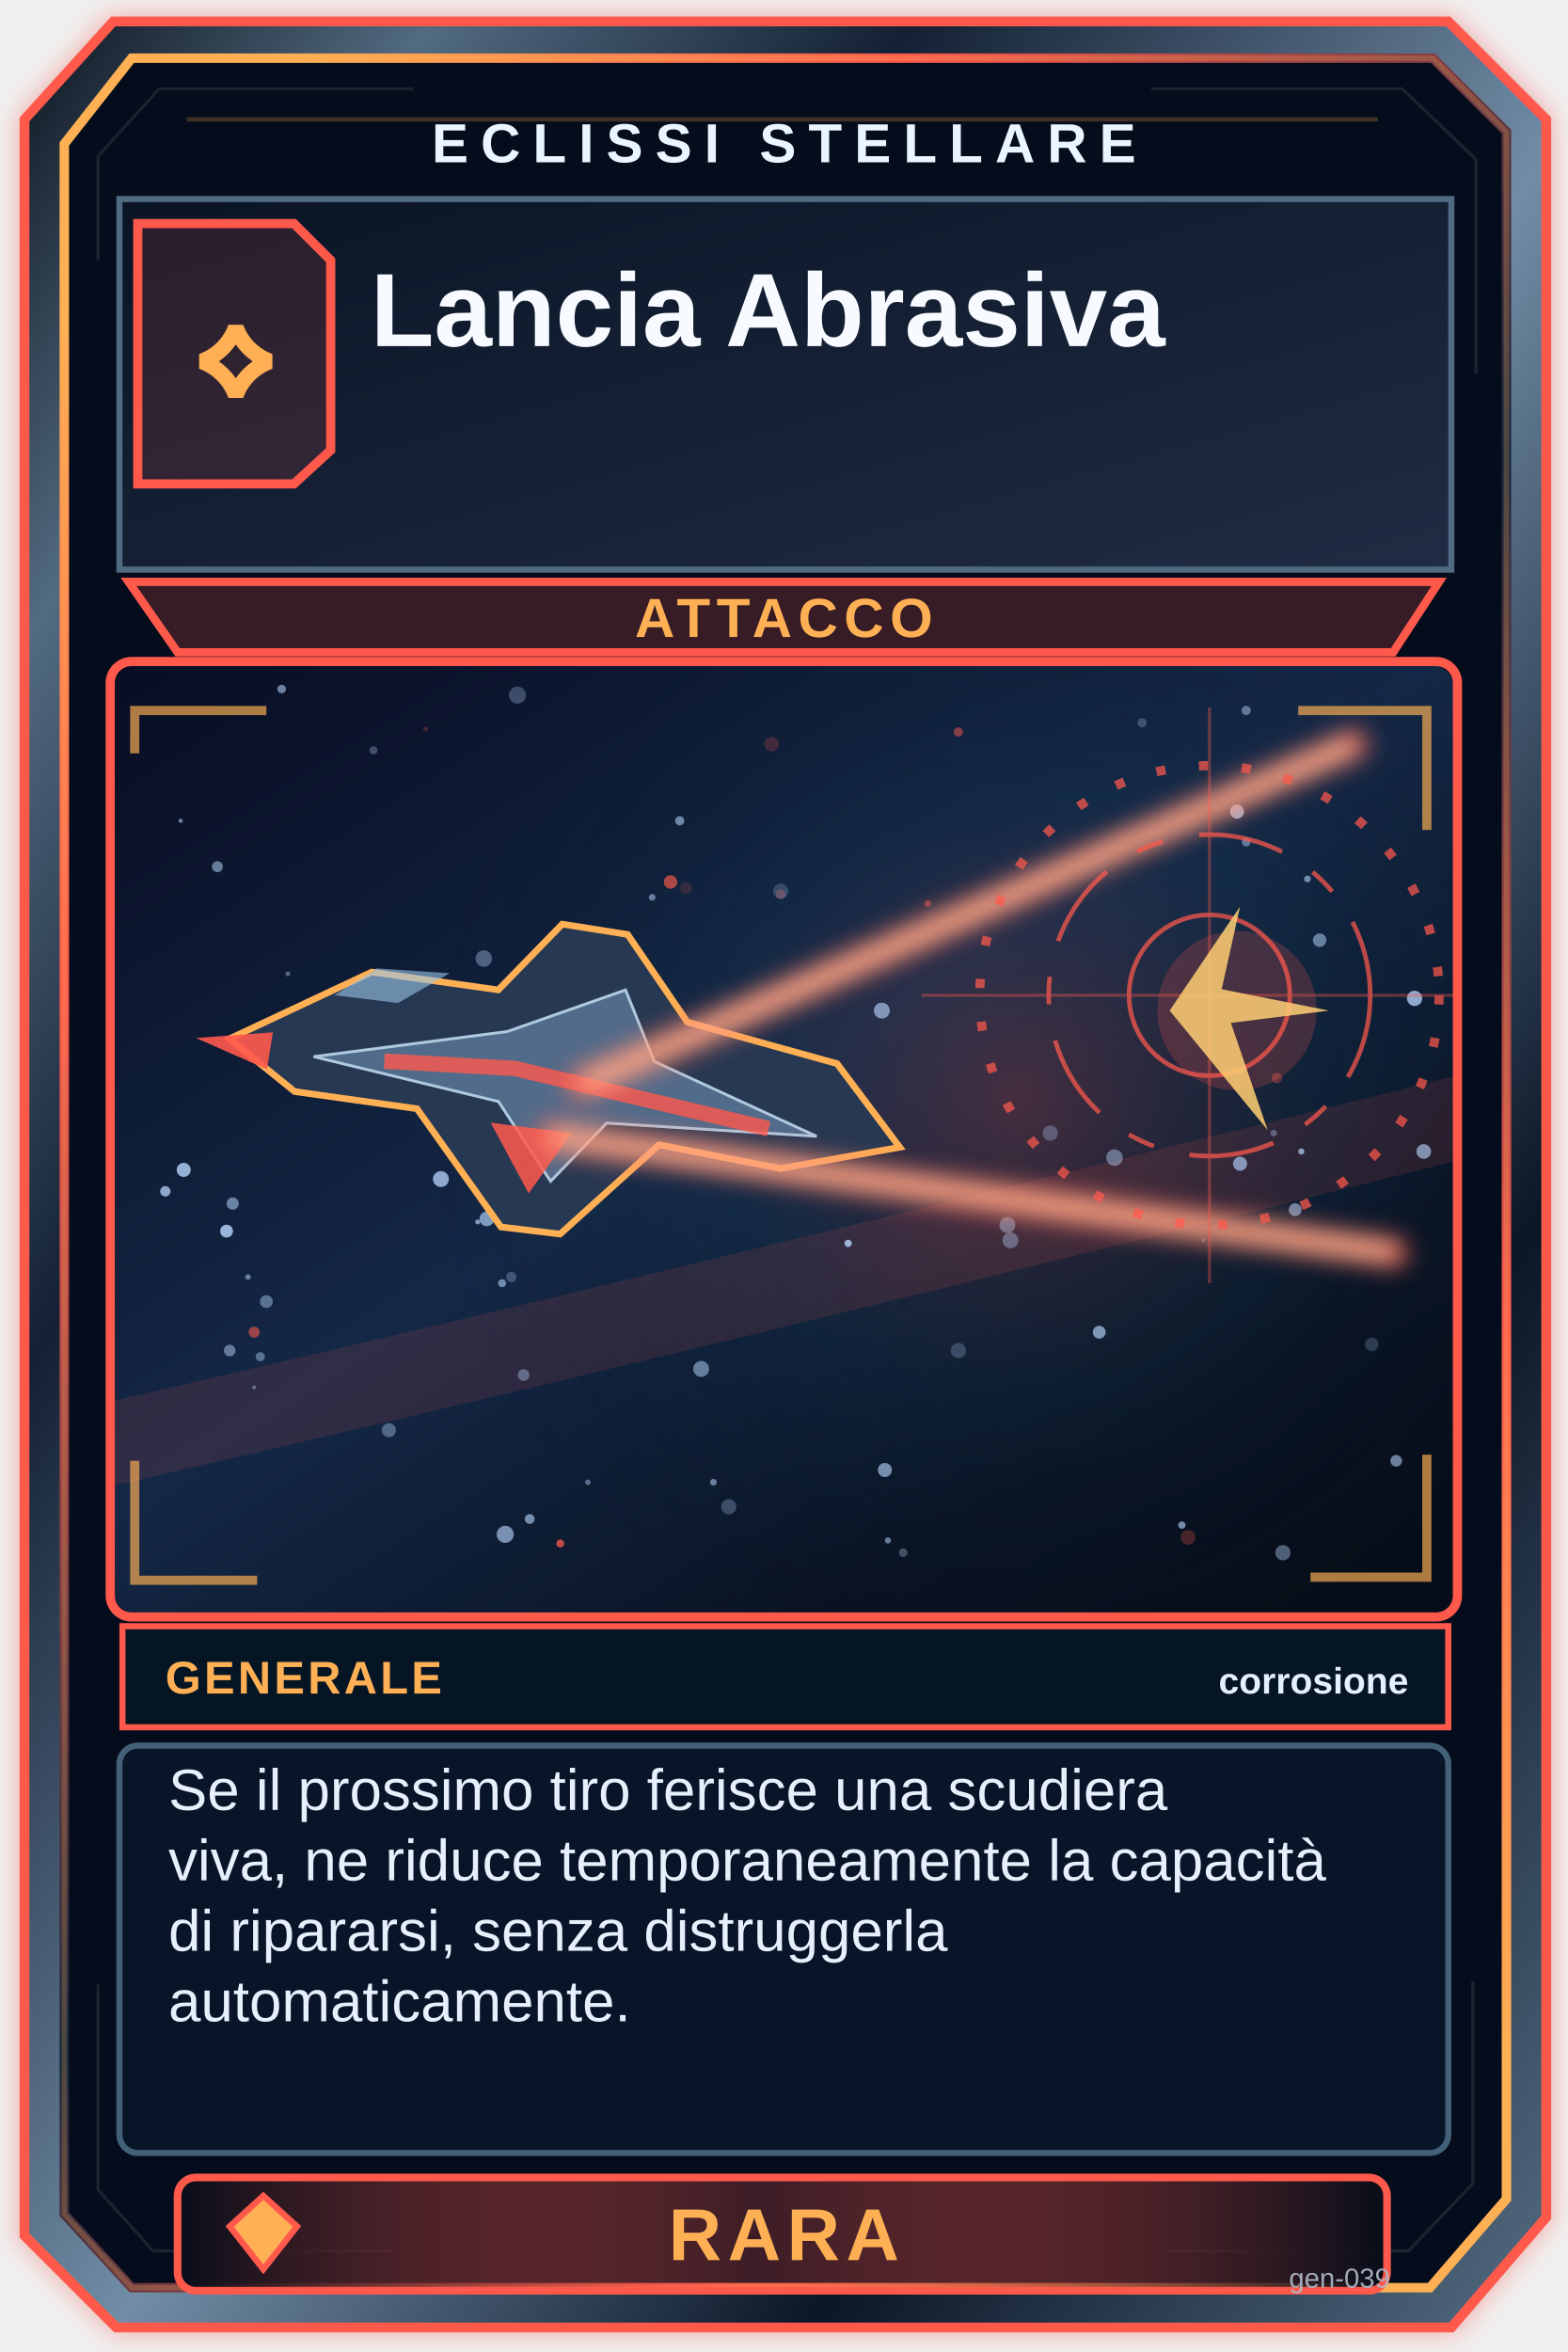
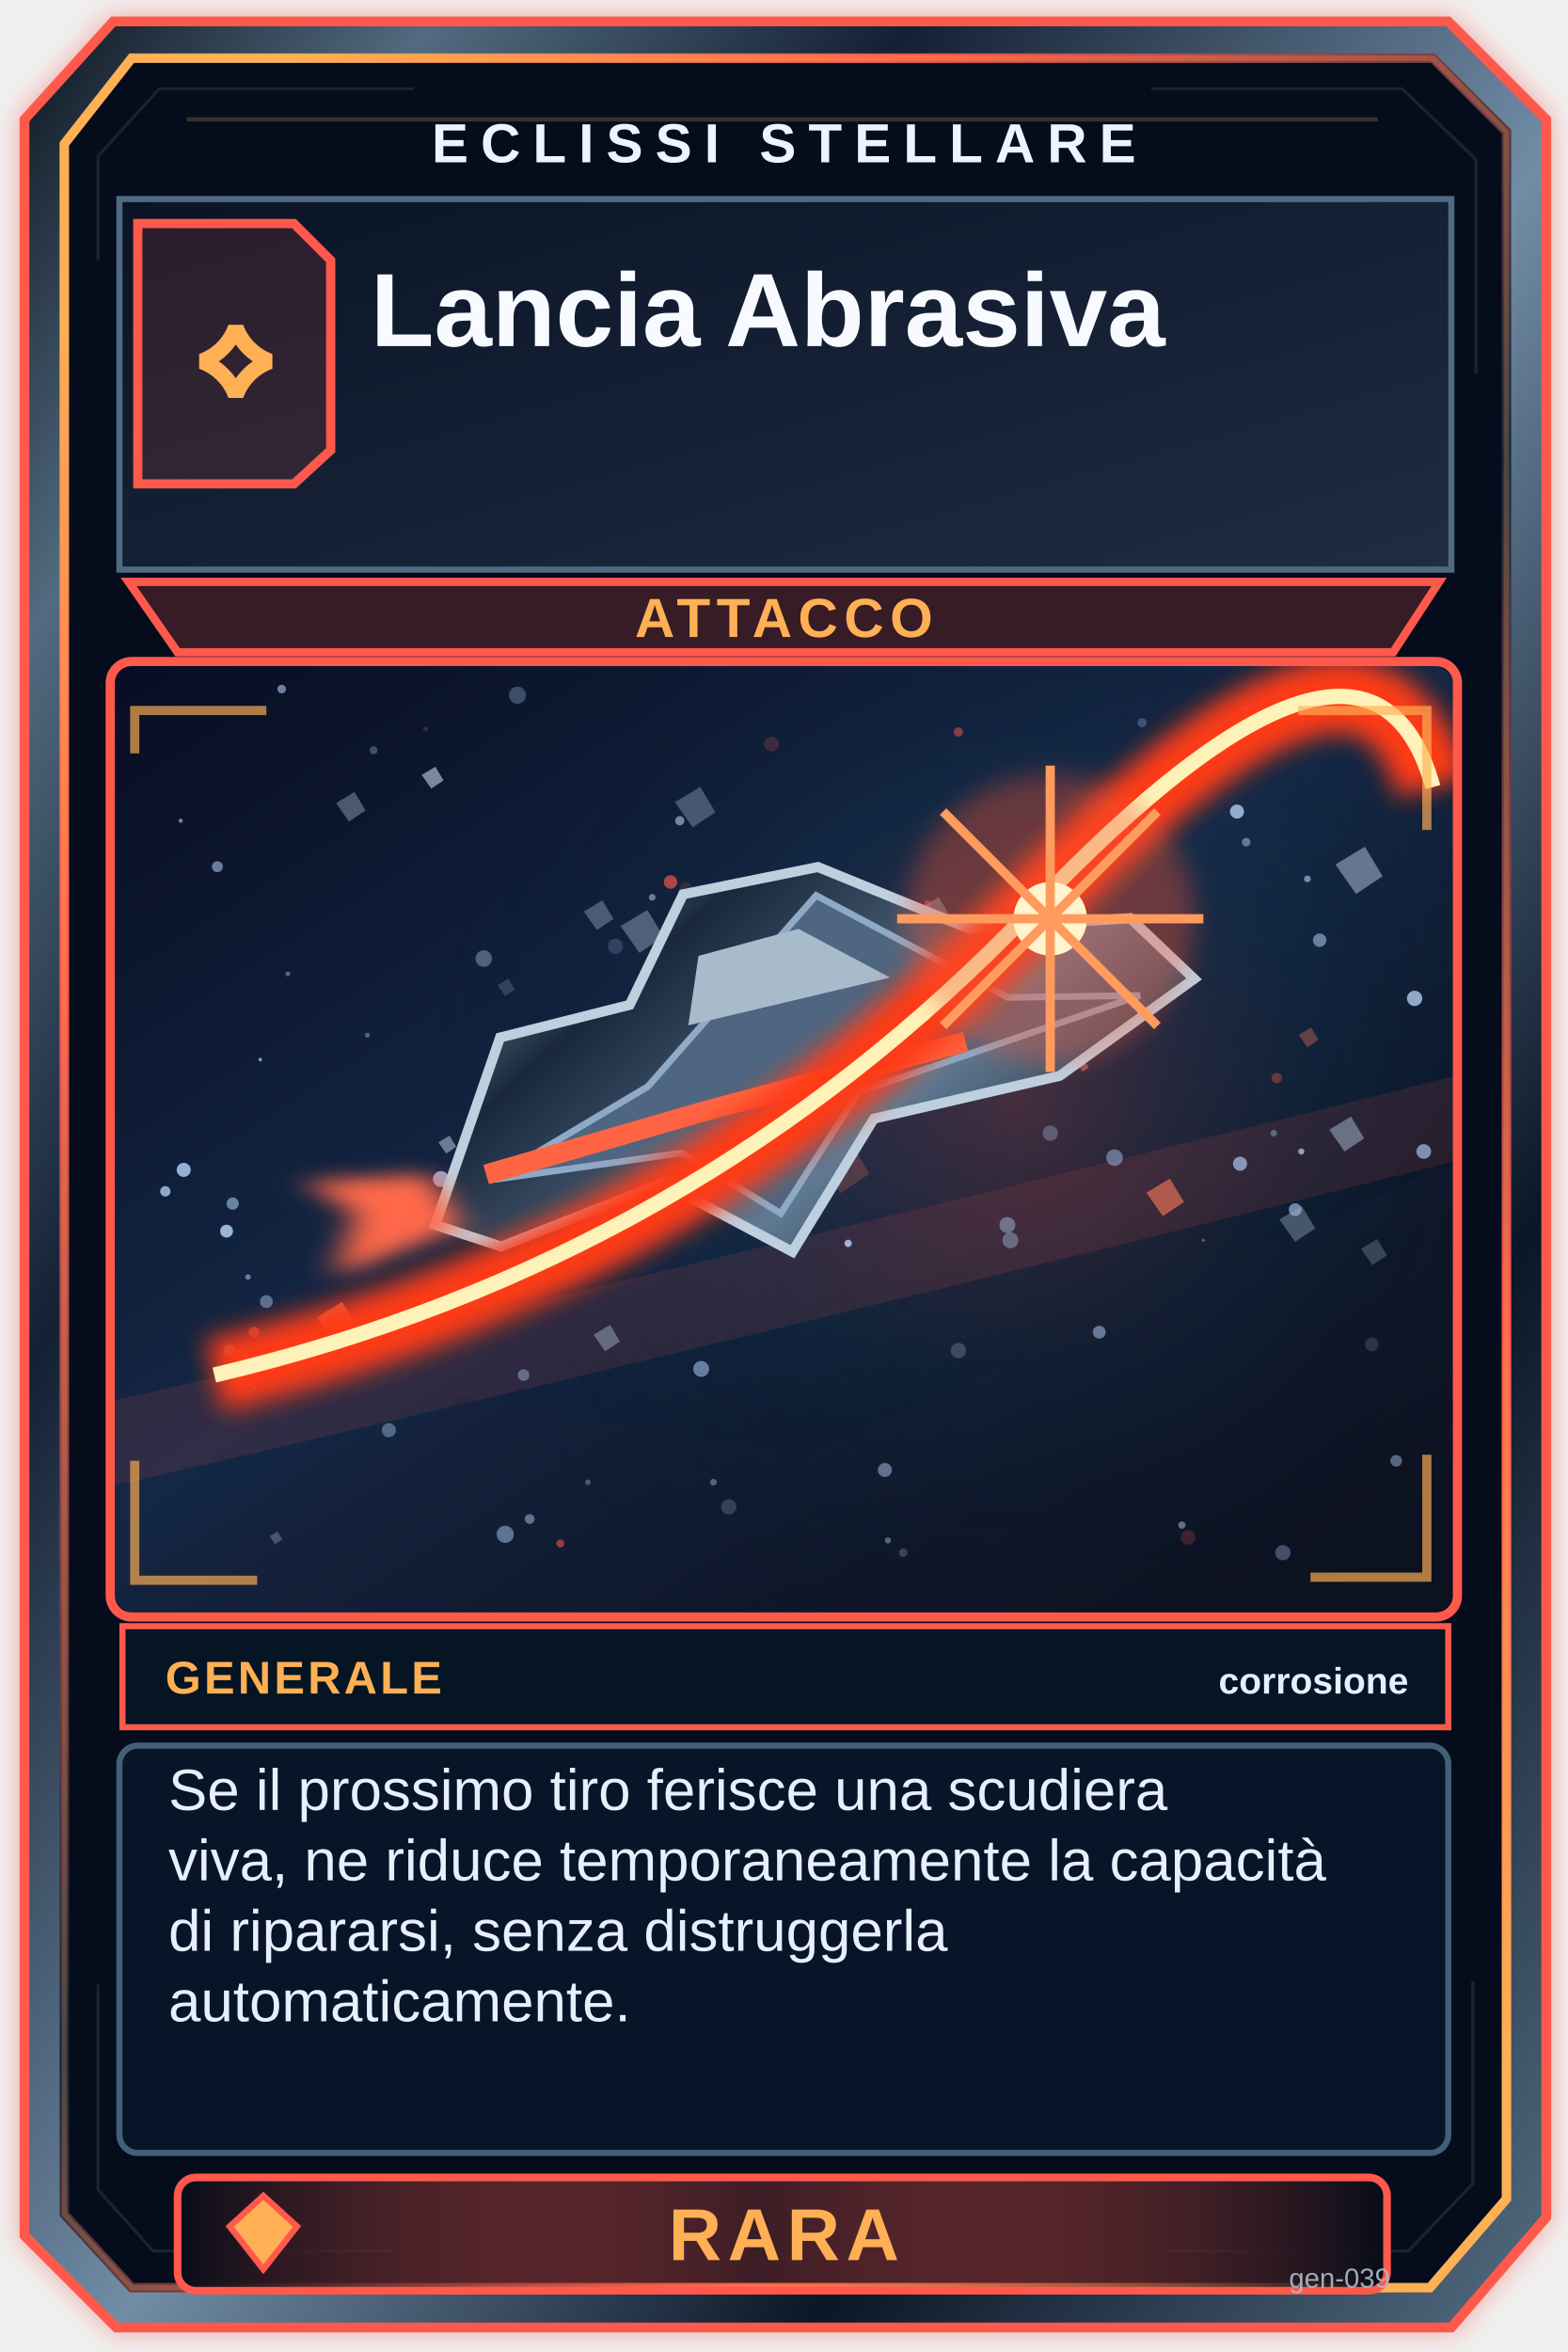
<svg xmlns="http://www.w3.org/2000/svg" width="512" height="768" viewBox="0 0 512 768" role="img" aria-label="Lancia Abrasiva · ATTACCO · RARA">
  <defs>
    <linearGradient id="metal" x1="0" y1="0" x2="1" y2="1">
      <stop stop-color="#101824" />
      <stop offset=".13" stop-color="#526b80" />
      <stop offset=".29" stop-color="#142033" />
      <stop offset=".53" stop-color="#718da6" />
      <stop offset=".76" stop-color="#0b1627" />
      <stop offset="1" stop-color="#526b80" />
    </linearGradient>
    <linearGradient id="rim" x1=".15" y1="0" x2=".87" y2="1">
      <stop stop-color="#ffb054" />
      <stop offset=".2" stop-color="#ff594c" />
      <stop offset=".52" stop-color="#19283c" />
      <stop offset=".78" stop-color="#ff594c" />
      <stop offset="1" stop-color="#ffb054" />
    </linearGradient>
    <linearGradient id="spaceSky" x1="0" y1="0" x2=".9" y2="1">
      <stop stop-color="#080d22" />
      <stop offset=".49" stop-color="#142846" />
      <stop offset=".82" stop-color="#091222" />
      <stop offset="1" stop-color="#070d18" />
    </linearGradient>
    <radialGradient id="planet">
      <stop stop-color="#ff594c" stop-opacity=".65" />
      <stop offset=".52" stop-color="#194761" stop-opacity=".42" />
      <stop offset="1" stop-color="#0a1529" stop-opacity=".05" />
    </radialGradient>
    <linearGradient id="titlePanel" x1="0" x2="1" y1="0" y2="1">
      <stop stop-color="#0a1426" />
      <stop offset="1" stop-color="#202c43" />
    </linearGradient>
    <linearGradient id="rarityShine" x1="0" y1="0" x2="1" y2="0">
      <stop stop-color="#070d19" />
      <stop offset=".48" stop-color="#ff594c" stop-opacity="0.22" />
      <stop offset="1" stop-color="#070d19" />
    </linearGradient>
    <filter id="rimGlow" x="-30%" y="-30%" width="160%" height="160%">
      <feGaussianBlur stdDeviation="3.9" />
    </filter>
    <filter id="beamGlow" x="-70%" y="-70%" width="240%" height="240%">
      <feGaussianBlur stdDeviation="4" />
    </filter>
    <clipPath id="artClip">
      <rect x="37" y="217" width="438" height="310" rx="8" />
    </clipPath>
  </defs>
  <path d="M37 7H473L505 39V724L474 760H38L8 730V39Z" fill="#030712" stroke="#ff594c" stroke-width="5.6" opacity="0.36" filter="url(#rimGlow)" />
  <path d="M37 7H473L505 39V724L474 760H38L8 730V39Z" fill="url(#metal)" stroke="#ff594c" stroke-width="3.2" />
  <path d="M43 19H468L492 43V718L467 747H43L21 723V47Z" fill="#050c1b" stroke="url(#rim)" stroke-width="3.1" />
  <path d="M43 19H468L492 43V718L467 747H43L21 723V47Z" fill="none" stroke="#ffb054" stroke-width="1.7" opacity="0.22" />
  <path d="M61 39H450" stroke="#ffb054" stroke-width="1.4" opacity="0.22" />
  <path d="M32 85V51L52 29H135 M376 29H458L482 52V122 M32 648V715L50 735H128 M382 735H460L481 713V647" fill="none" stroke="#f7fcff" stroke-width="1" opacity="0.09" />
  <path d="M61 43H450" stroke="#fff" stroke-width="1" opacity="0" />
  <text x="256" y="53" text-anchor="middle" fill="#e9f5ff" font-size="18" font-family="Arial, sans-serif" font-weight="700" letter-spacing="4">ECLISSI STELLARE</text>
  <path d="M39 65H474V186H39Z" fill="url(#titlePanel)" stroke="#506a82" stroke-width="2" />
  <path d="M45 73H96L108 85V147L96 158H45Z" fill="#ff594c" fill-opacity=".13" stroke="#ff594c" stroke-width="3" />
  <text x="77" y="128" text-anchor="middle" fill="#ffb054" font-family="Arial, sans-serif" font-size="40" font-weight="bold">⟡</text>
  <text x="121" y="113" fill="#f7faff" font-family="Arial,sans-serif" font-size="34" font-weight="800">Lancia Abrasiva</text>
  <path d="M42 190H470L455 213H58Z" fill="#ff594c" fill-opacity=".20" stroke="#ff594c" stroke-width="2.7" />
  <text x="256" y="208" text-anchor="middle" fill="#ffb054" font-family="Arial,sans-serif" font-size="18" font-weight="900" letter-spacing="2">ATTACCO</text>
  <g clip-path="url(#artClip)">
    <rect x="37" y="217" width="438" height="310" fill="url(#spaceSky)" />
    <circle cx="332" cy="358" r="191" fill="url(#planet)" opacity=".34" />
    <path d="M12 477Q218 430 508 357" fill="none" stroke="#ff594c" stroke-width="27" opacity=".12" />
    <circle cx="417" cy="352" r="1.7" fill="#ff594c" opacity="0.35" />
    <circle cx="59" cy="268" r="0.7" fill="#b9d7ff" opacity="0.57" />
    <circle cx="158" cy="313" r="2.7" fill="#b9d7ff" opacity="0.36" />
    <circle cx="173" cy="496" r="1.6" fill="#b9d7ff" opacity="0.61" />
    <circle cx="364" cy="378" r="2.7" fill="#b9d7ff" opacity="0.43" />
    <circle cx="404" cy="265" r="2.3" fill="#b9d7ff" opacity="0.76" />
    <circle cx="303" cy="295" r="1.1" fill="#ff594c" opacity="0.47" />
    <circle cx="94" cy="318" r="0.8" fill="#b9d7ff" opacity="0.39" />
    <circle cx="393" cy="405" r="0.5" fill="#b9d7ff" opacity="0.38" />
    <circle cx="75" cy="441" r="1.9" fill="#b9d7ff" opacity="0.48" />
    <circle cx="238" cy="492" r="2.5" fill="#b9d7ff" opacity="0.27" />
    <circle cx="222" cy="268" r="1.5" fill="#b9d7ff" opacity="0.57" />
    <circle cx="198" cy="378" r="2.1" fill="#ff594c" opacity="0.44" />
    <circle cx="144" cy="385" r="2.6" fill="#b9d7ff" opacity="0.75" />
    <circle cx="122" cy="245" r="1.3" fill="#b9d7ff" opacity="0.30" />
    <circle cx="427" cy="287" r="1.1" fill="#b9d7ff" opacity="0.58" />
    <circle cx="330" cy="405" r="2.6" fill="#b9d7ff" opacity="0.37" />
    <circle cx="169" cy="390" r="1.3" fill="#b9d7ff" opacity="0.49" />
    <circle cx="183" cy="504" r="1.3" fill="#ff594c" opacity="0.74" />
    <circle cx="201" cy="309" r="2.5" fill="#b9d7ff" opacity="0.18" />
    <circle cx="192" cy="484" r="0.9" fill="#b9d7ff" opacity="0.44" />
    <circle cx="462" cy="326" r="2.5" fill="#b9d7ff" opacity="0.75" />
    <circle cx="423" cy="395" r="2.1" fill="#b9d7ff" opacity="0.56" />
    <circle cx="71" cy="283" r="1.8" fill="#b9d7ff" opacity="0.53" />
    <circle cx="313" cy="239" r="1.5" fill="#ff594c" opacity="0.49" />
    <circle cx="92" cy="225" r="1.4" fill="#b9d7ff" opacity="0.56" />
    <circle cx="329" cy="400" r="2.6" fill="#b9d7ff" opacity="0.41" />
    <circle cx="456" cy="477" r="1.9" fill="#b9d7ff" opacity="0.56" />
    <circle cx="343" cy="370" r="2.5" fill="#b9d7ff" opacity="0.29" />
    <circle cx="431" cy="307" r="2.2" fill="#b9d7ff" opacity="0.51" />
    <circle cx="279" cy="366" r="1.4" fill="#ff594c" opacity="0.45" />
    <circle cx="85" cy="346" r="0.6" fill="#b9d7ff" opacity="0.67" />
    <circle cx="465" cy="376" r="2.4" fill="#b9d7ff" opacity="0.61" />
    <circle cx="164" cy="419" r="1.3" fill="#b9d7ff" opacity="0.57" />
    <circle cx="405" cy="380" r="2.3" fill="#b9d7ff" opacity="0.64" />
    <circle cx="407" cy="275" r="1.4" fill="#b9d7ff" opacity="0.46" />
    <circle cx="255" cy="292" r="1.6" fill="#ff594c" opacity="0.27" />
    <circle cx="120" cy="338" r="0.8" fill="#b9d7ff" opacity="0.38" />
    <circle cx="290" cy="503" r="1.0" fill="#b9d7ff" opacity="0.54" />
    <circle cx="171" cy="449" r="1.9" fill="#b9d7ff" opacity="0.39" />
    <circle cx="87" cy="425" r="2.1" fill="#b9d7ff" opacity="0.43" />
    <circle cx="416" cy="370" r="1.1" fill="#b9d7ff" opacity="0.34" />
    <circle cx="388" cy="502" r="2.4" fill="#ff594c" opacity="0.26" />
    <circle cx="255" cy="291" r="2.5" fill="#b9d7ff" opacity="0.21" />
    <circle cx="419" cy="507" r="2.5" fill="#b9d7ff" opacity="0.41" />
    <circle cx="165" cy="501" r="2.8" fill="#b9d7ff" opacity="0.62" />
    <circle cx="448" cy="439" r="2.2" fill="#b9d7ff" opacity="0.21" />
    <circle cx="386" cy="498" r="1.2" fill="#b9d7ff" opacity="0.62" />
    <circle cx="219" cy="288" r="2.2" fill="#ff594c" opacity="0.66" />
    <circle cx="167" cy="417" r="1.7" fill="#b9d7ff" opacity="0.27" />
    <circle cx="74" cy="402" r="2.1" fill="#b9d7ff" opacity="0.81" />
    <circle cx="127" cy="467" r="2.3" fill="#b9d7ff" opacity="0.39" />
    <circle cx="81" cy="417" r="0.9" fill="#b9d7ff" opacity="0.51" />
    <circle cx="60" cy="382" r="2.3" fill="#b9d7ff" opacity="0.78" />
    <circle cx="139" cy="238" r="0.8" fill="#ff594c" opacity="0.23" />
    <circle cx="288" cy="330" r="2.6" fill="#b9d7ff" opacity="0.61" />
    <circle cx="229" cy="447" r="2.6" fill="#b9d7ff" opacity="0.51" />
    <circle cx="156" cy="399" r="0.8" fill="#b9d7ff" opacity="0.66" />
    <circle cx="359" cy="435" r="2.1" fill="#b9d7ff" opacity="0.65" />
    <circle cx="76" cy="393" r="2.0" fill="#b9d7ff" opacity="0.53" />
    <circle cx="224" cy="290" r="2.0" fill="#ff594c" opacity="0.16" />
    <circle cx="295" cy="507" r="1.4" fill="#b9d7ff" opacity="0.31" />
    <circle cx="277" cy="406" r="1.2" fill="#b9d7ff" opacity="0.79" />
    <circle cx="213" cy="293" r="1.1" fill="#b9d7ff" opacity="0.51" />
    <circle cx="373" cy="236" r="1.5" fill="#b9d7ff" opacity="0.26" />
    <circle cx="407" cy="232" r="1.5" fill="#b9d7ff" opacity="0.47" />
    <circle cx="252" cy="243" r="2.4" fill="#ff594c" opacity="0.20" />
    <circle cx="83" cy="453" r="0.6" fill="#b9d7ff" opacity="0.42" />
    <circle cx="159" cy="398" r="2.4" fill="#b9d7ff" opacity="0.65" />
    <circle cx="217" cy="325" r="0.9" fill="#b9d7ff" opacity="0.59" />
    <circle cx="313" cy="441" r="2.5" fill="#b9d7ff" opacity="0.24" />
    <circle cx="425" cy="376" r="1.0" fill="#b9d7ff" opacity="0.71" />
    <circle cx="83" cy="435" r="1.8" fill="#ff594c" opacity="0.58" />
    <circle cx="233" cy="484" r="1.1" fill="#b9d7ff" opacity="0.53" />
    <circle cx="289" cy="480" r="2.3" fill="#b9d7ff" opacity="0.61" />
    <circle cx="54" cy="389" r="1.7" fill="#b9d7ff" opacity="0.74" />
    <circle cx="85" cy="443" r="1.5" fill="#b9d7ff" opacity="0.42" />
    <circle cx="169" cy="227" r="2.8" fill="#b9d7ff" opacity="0.28" />
-     <g transform="translate(185 353) rotate(9) scale(0.72)">
-       <path d="M-154 5 L-95 -35 L-37 -36 L-13 -70 L17 -70 L50 -35 L120 -27 L154 6 L102 24 L46 22 L8 69 L-19 70 L-65 23 L-121 24 Z" fill="#273852" stroke="#ffb054" stroke-width="3" />
-       <path d="M-115 7 L-30 -18 L20 -45 L38 -15 L116 7 L21 16 L0 46 L-29 14Z" fill="#516b8a" stroke="#afc9df" stroke-width="1.3" />
-       <path d="M-83 4 L-24 -2 L28 2 L94 7" fill="none" stroke="#ff594c" stroke-width="7" opacity=".8" />
-       <path d="M-31 24 L-9 53 L6 23" fill="#ff594c" opacity=".85" />
-       <path d="M-135 -1 L-169 7 L-135 16" fill="#ff594c" opacity=".9" />
-       <path d="M-110 -22 L-81 -23 L-60 -40 L-93 -37 Z" fill="#99c4e8" opacity=".6" />
+     <g data-attack-scene="heat" data-attack-id="gen-039" data-attack-signature="f8a212c8">
+       <defs>
+         <linearGradient id="atkSteel" x1="0" y1="0" x2="1" y2="1">
+           <stop stop-color="#829db3" />
+           <stop offset=".25" stop-color="#19283c" />
+           <stop offset=".65" stop-color="#607a93" />
+           <stop offset="1" stop-color="#0c1b2c" />
+         </linearGradient>
+       </defs>
+       <path d="M40 518L151 456L263 475L475 379V529H40Z" fill="#1a1d37" opacity=".26" />
+       <path d="M160.227 392.882l7.876 -4.726l4.726 7.876l-7.089 4.726Z" fill="#f47857" opacity="0.746" />
+       <path d="M193.832 435.848l5.411 -3.247l3.247 5.411l-4.87 3.247Z" fill="#9bacc3" opacity="0.498" />
+       <path d="M444.5 407.778l5.299 -3.179l3.179 5.299l-4.769 3.179Z" fill="#9bacc3" opacity="0.299" />
+       <path d="M374.4 389.444l7.67 -4.602l4.602 7.67l-6.903 4.602Z" fill="#f47857" opacity="0.628" />
+       <path d="M109.755 262.229l6.029 -3.618l3.618 6.029l-5.426 3.618Z" fill="#9bacc3" opacity="0.443" />
+       <path d="M88.017 501.605l2.63 -1.578l1.578 2.63l-2.367 1.578Z" fill="#9bacc3" opacity="0.368" />
+       <path d="M103.531 430.113l8.251 -4.951l4.951 8.251l-7.426 4.951Z" fill="#f47857" opacity="0.814" />
+       <path d="M436.133 282.274l9.638 -5.783l5.783 9.638l-8.674 5.783Z" fill="#9bacc3" opacity="0.607" />
+       <path d="M434.122 368.872l7.124 -4.275l4.275 7.124l-6.412 4.275Z" fill="#9bacc3" opacity="0.565" />
+       <path d="M326.038 343.048l2.203 -1.322l1.322 2.203l-1.983 1.322Z" fill="#f47857" opacity="0.278" />
+       <path d="M190.69 297.633l6.053 -3.632l3.632 6.053l-5.448 3.632Z" fill="#9bacc3" opacity="0.422" />
+       <path d="M417.861 398.175l7.301 -4.381l4.381 7.301l-6.571 4.381Z" fill="#9bacc3" opacity="0.403" />
+       <path d="M267.138 379.074l10.518 -6.311l6.311 10.518l-9.466 6.311Z" fill="#f47857" opacity="0.225" />
+       <path d="M299.305 297.291l7.232 -4.339l4.339 7.232l-6.509 4.339Z" fill="#9bacc3" opacity="0.469" />
+       <path d="M137.723 253.039l4.464 -2.679l2.679 4.464l-4.018 2.679Z" fill="#9bacc3" opacity="0.754" />
+       <path d="M424.148 337.916l4.048 -2.429l2.429 4.048l-3.643 2.429Z" fill="#f47857" opacity="0.356" />
+       <path d="M220.423 261.907l8.262 -4.957l4.957 8.262l-7.436 4.957Z" fill="#9bacc3" opacity="0.396" />
+       <path d="M162.476 321.694l3.533 -2.12l2.12 3.533l-3.18 2.12Z" fill="#9bacc3" opacity="0.252" />
+       <path d="M352.059 347.711l2.22 -1.332l1.332 2.22l-1.998 1.332Z" fill="#f47857" opacity="0.519" />
+       <path d="M202.681 302.387l8.759 -5.256l5.256 8.759l-7.883 5.256Z" fill="#9bacc3" opacity="0.453" />
+       <path d="M143.155 373.002l3.669 -2.201l2.201 3.669l-3.302 2.201Z" fill="#9bacc3" opacity="0.642" />
+       <path d="M241.202 345.614l5.194 -3.116l3.116 5.194l-4.674 3.116Z" fill="#f47857" opacity="0.414" />
+       <g transform="translate(259 346) rotate(-17) scale(1.09)">
+         <path d="M-117 16L-82 -32L-42 -30L-17 -57L24 -53L62 -22L109 -11L122 12L75 28L18 24L-17 55L-48 24L-100 28Z" fill="url(#atkSteel)" stroke="#bed0de" stroke-width="3" />
+         <path d="M-97 8L-44 -5L21 -45L67 1L105 12L16 15L-17 43L-40 17Z" fill="#4e6681" stroke="#8faac6" stroke-width="2" />
+         <path d="M-98 6L-30 7L51 10" stroke="#ff6545" stroke-width="6" fill="none" />
+         <path d="M-114 1L-151 -8L-139 6L-151 22L-109 19Z" fill="#ff6748" filter="url(#beamGlow)" />
+         <path d="M-27 -19L-18 -38L13 -37L35 -15Z" fill="#a8bbcb" />
+       </g>
+       <path d="M70 449Q227 412 337 297T468 257" stroke="#ff3b19" stroke-width="24" fill="none" filter="url(#beamGlow)" />
+       <path d="M70 449Q227 412 337 297T468 257" stroke="#fff2b8" stroke-width="5" fill="none" />
+       <circle cx="343" cy="300" r="47" fill="#f85230" opacity=".36" filter="url(#beamGlow)" />
+       <circle cx="343" cy="300" r="12" fill="#fff4cc" />
+       <path d="M293 300H393M343 250V350M308 265L378 335M308 335L378 265" stroke="#ff9b5e" stroke-width="3" />
    </g>
-     <g filter="url(#beamGlow)">
-       <path d="M190 354 L442 243 M180 371 L455 409" stroke="#ff594c" stroke-width="9" stroke-linecap="round" />
-       <path d="M190 354 L442 243 M180 371 L455 409" stroke="#fff3c2" stroke-width="2.4" />
-     </g>
-     <g fill="none" stroke="#ff594c" opacity=".72">
-       <circle cx="395" cy="325" r="75" stroke-width="3" stroke-dasharray="3 11" />
-       <circle cx="395" cy="325" r="52.5" stroke-width="1.5" stroke-dasharray="28 12 9 12" />
-       <circle cx="395" cy="325" r="26.25" stroke-width="1.5" />
-       <path d="M301 325H489 M395 231V419" stroke-width="1" opacity=".5" />
-     </g>
-     <circle cx="404" cy="330" r="26" fill="#ff594c" opacity=".21" />
-     <path d="M382 330l23 -34l-6 27l35 7l-32 4l12 35z" fill="#ffcf74" opacity=".85" />
    <path d="M44 246V232H87 M424 232h42v39 M44 477v39h40 M428 515h38v-40" stroke="#ffb054" stroke-width="3" fill="none" opacity=".67" />
  </g>
  <rect x="36" y="216" width="440" height="312" rx="7" fill="none" stroke="#ff594c" stroke-width="3" />
  <path d="M40 531H473V564H40Z" fill="#051524" stroke="#ff594c" stroke-width="2" />
  <text x="54" y="553" fill="#ffb054" font-family="Arial,sans-serif" font-size="15" font-weight="bold" letter-spacing="1">GENERALE</text>
  <text x="460" y="553" text-anchor="end" fill="#e4f0ff" font-family="Arial,sans-serif" font-size="12" font-weight="bold">corrosione</text>
  <rect x="39" y="570" width="434" height="133" rx="6" fill="#081427" stroke="#426076" stroke-width="2" />
  <text x="55" y="591" fill="#e6effb" font-size="19" font-family="Arial,sans-serif">Se il prossimo tiro ferisce una scudiera</text>
  <text x="55" y="614" fill="#e6effb" font-size="19" font-family="Arial,sans-serif">viva, ne riduce temporaneamente la capacità</text>
  <text x="55" y="637" fill="#e6effb" font-size="19" font-family="Arial,sans-serif">di ripararsi, senza distruggerla</text>
  <text x="55" y="660" fill="#e6effb" font-size="19" font-family="Arial,sans-serif">automaticamente.</text>
  <rect x="58" y="711" width="395" height="37" rx="6" fill="url(#rarityShine)" stroke="#ff594c" stroke-width="2.5" />
  <path d="M75 727l11 -10l11 10l-11 14Z" fill="#ffb054" stroke="#ff594c" stroke-width="2" />
  <text x="256" y="738" fill="#ffb054" text-anchor="middle" font-family="Arial,sans-serif" font-size="24" font-weight="900" letter-spacing="2">RARA</text>
  <text x="454" y="747" fill="#afbac9" font-family="Arial,sans-serif" font-size="9" text-anchor="end" opacity=".9">gen-039</text>
</svg>
